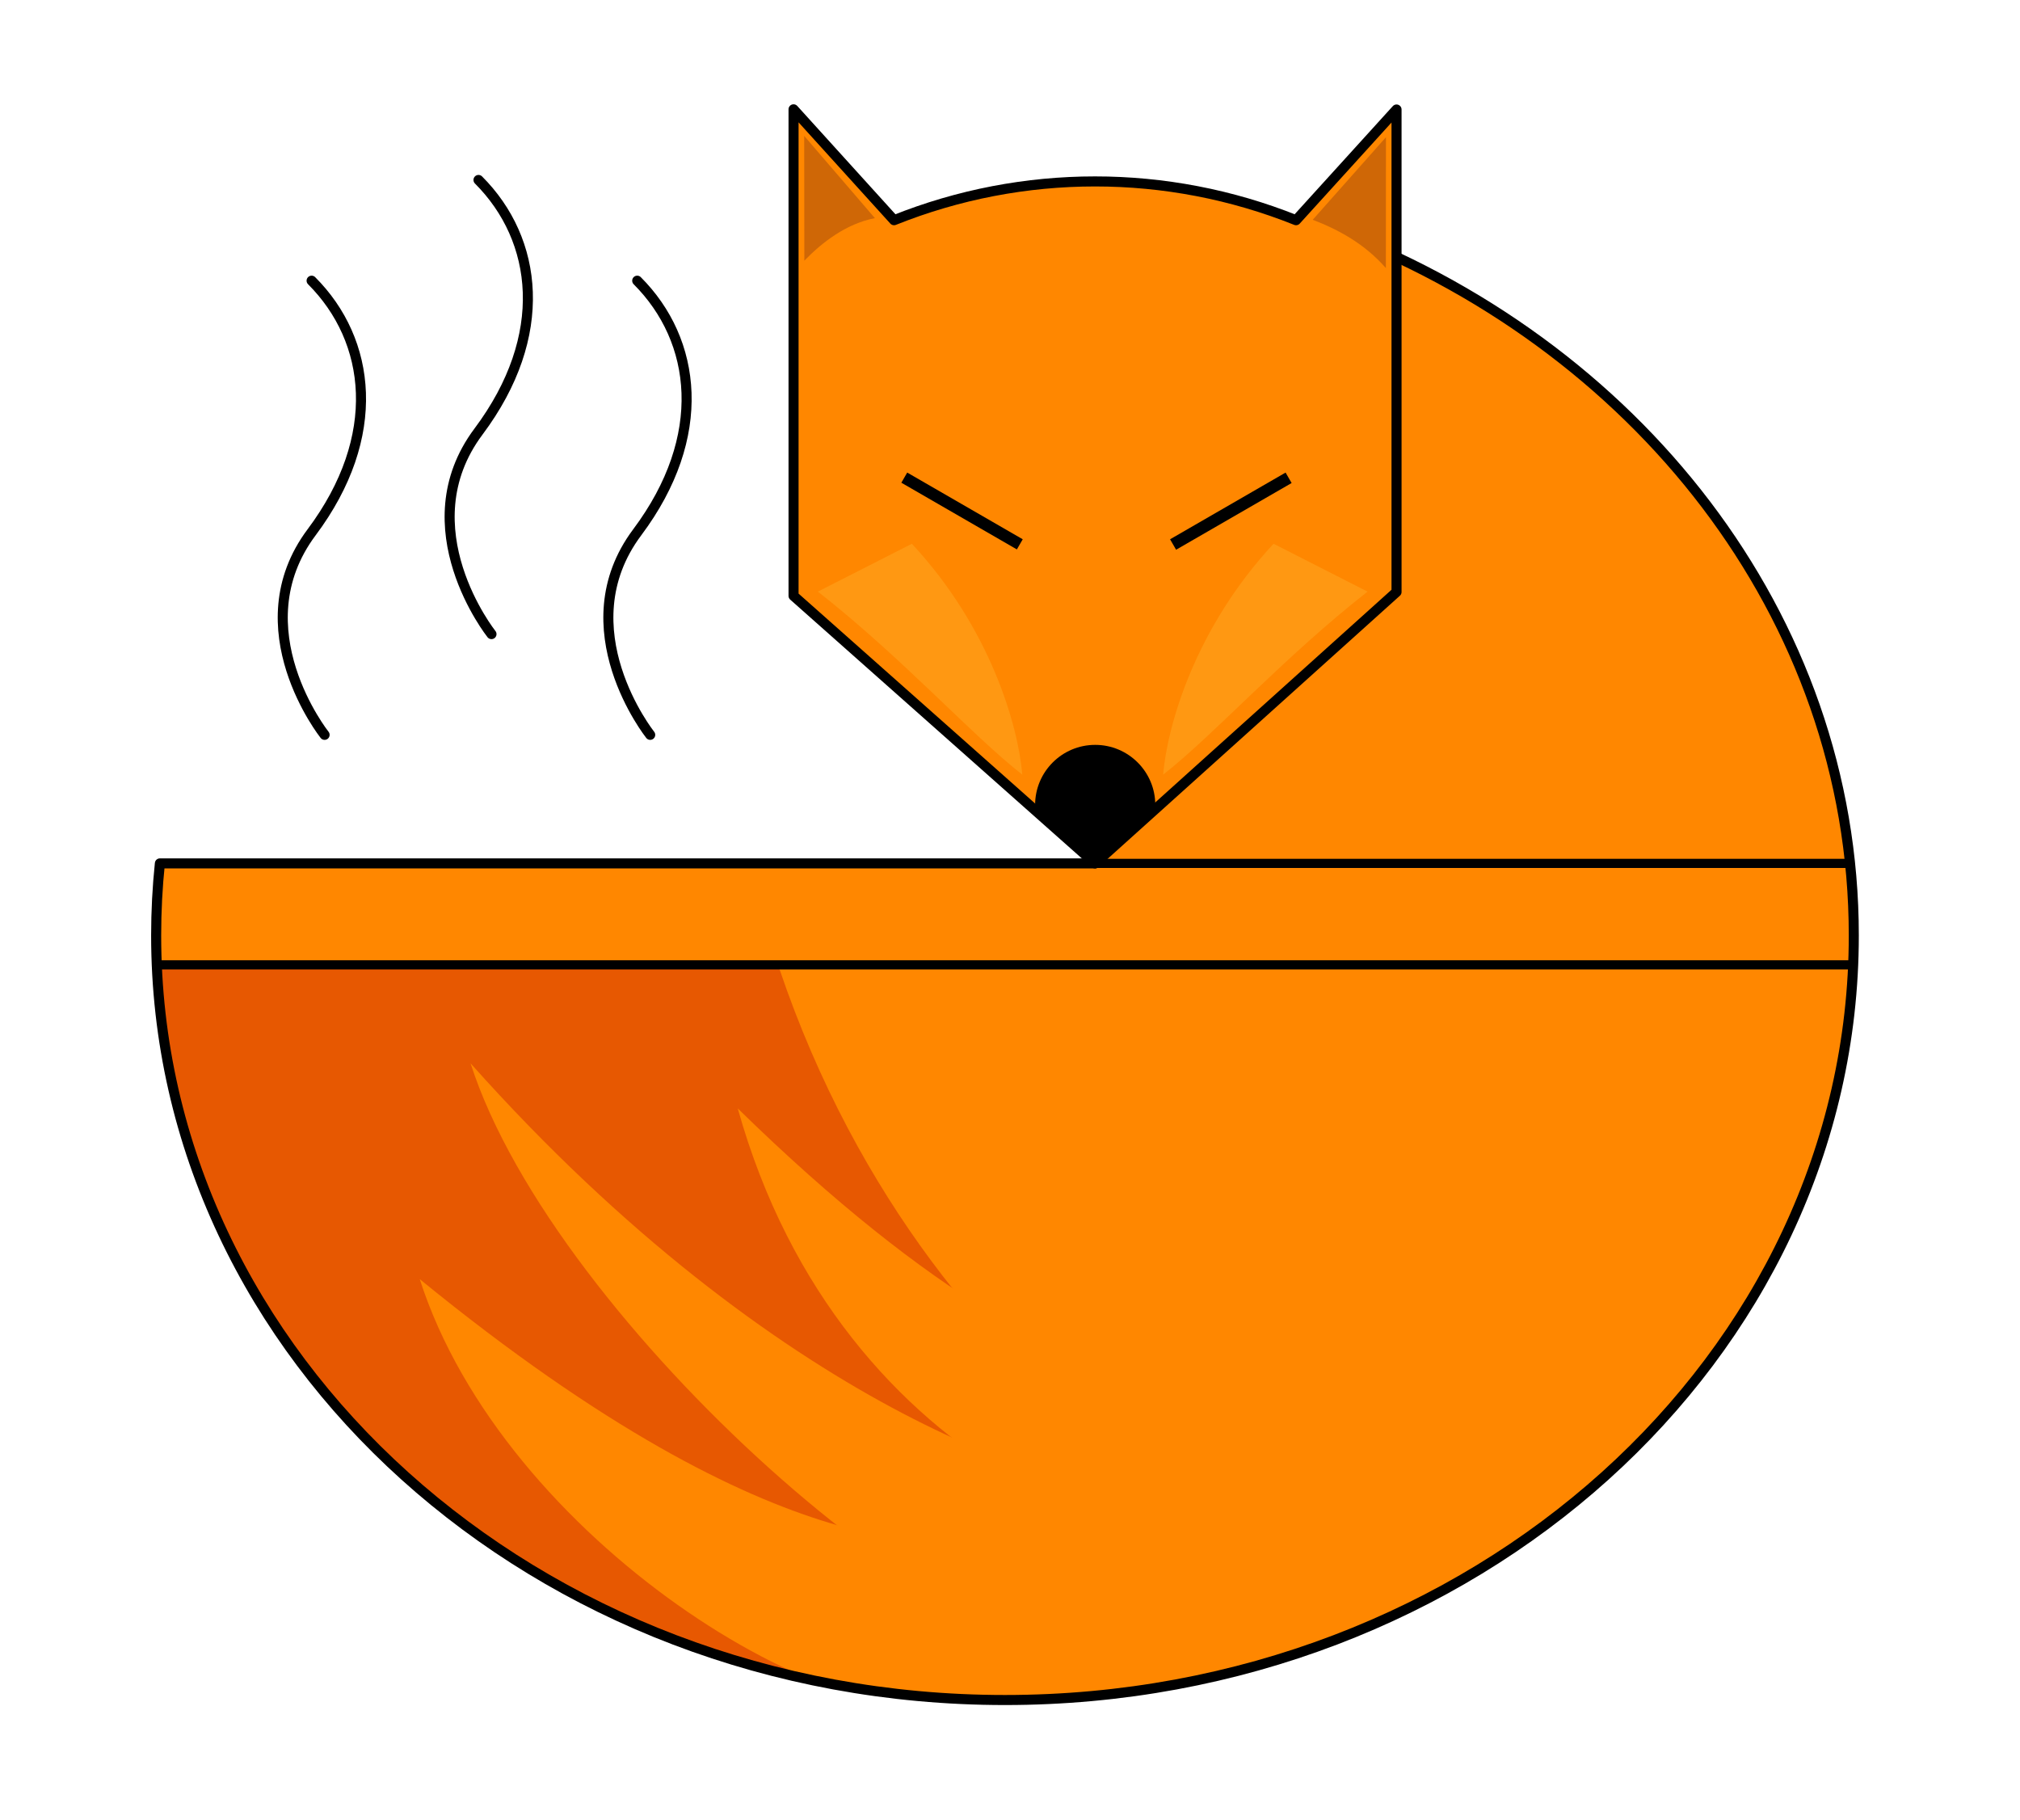
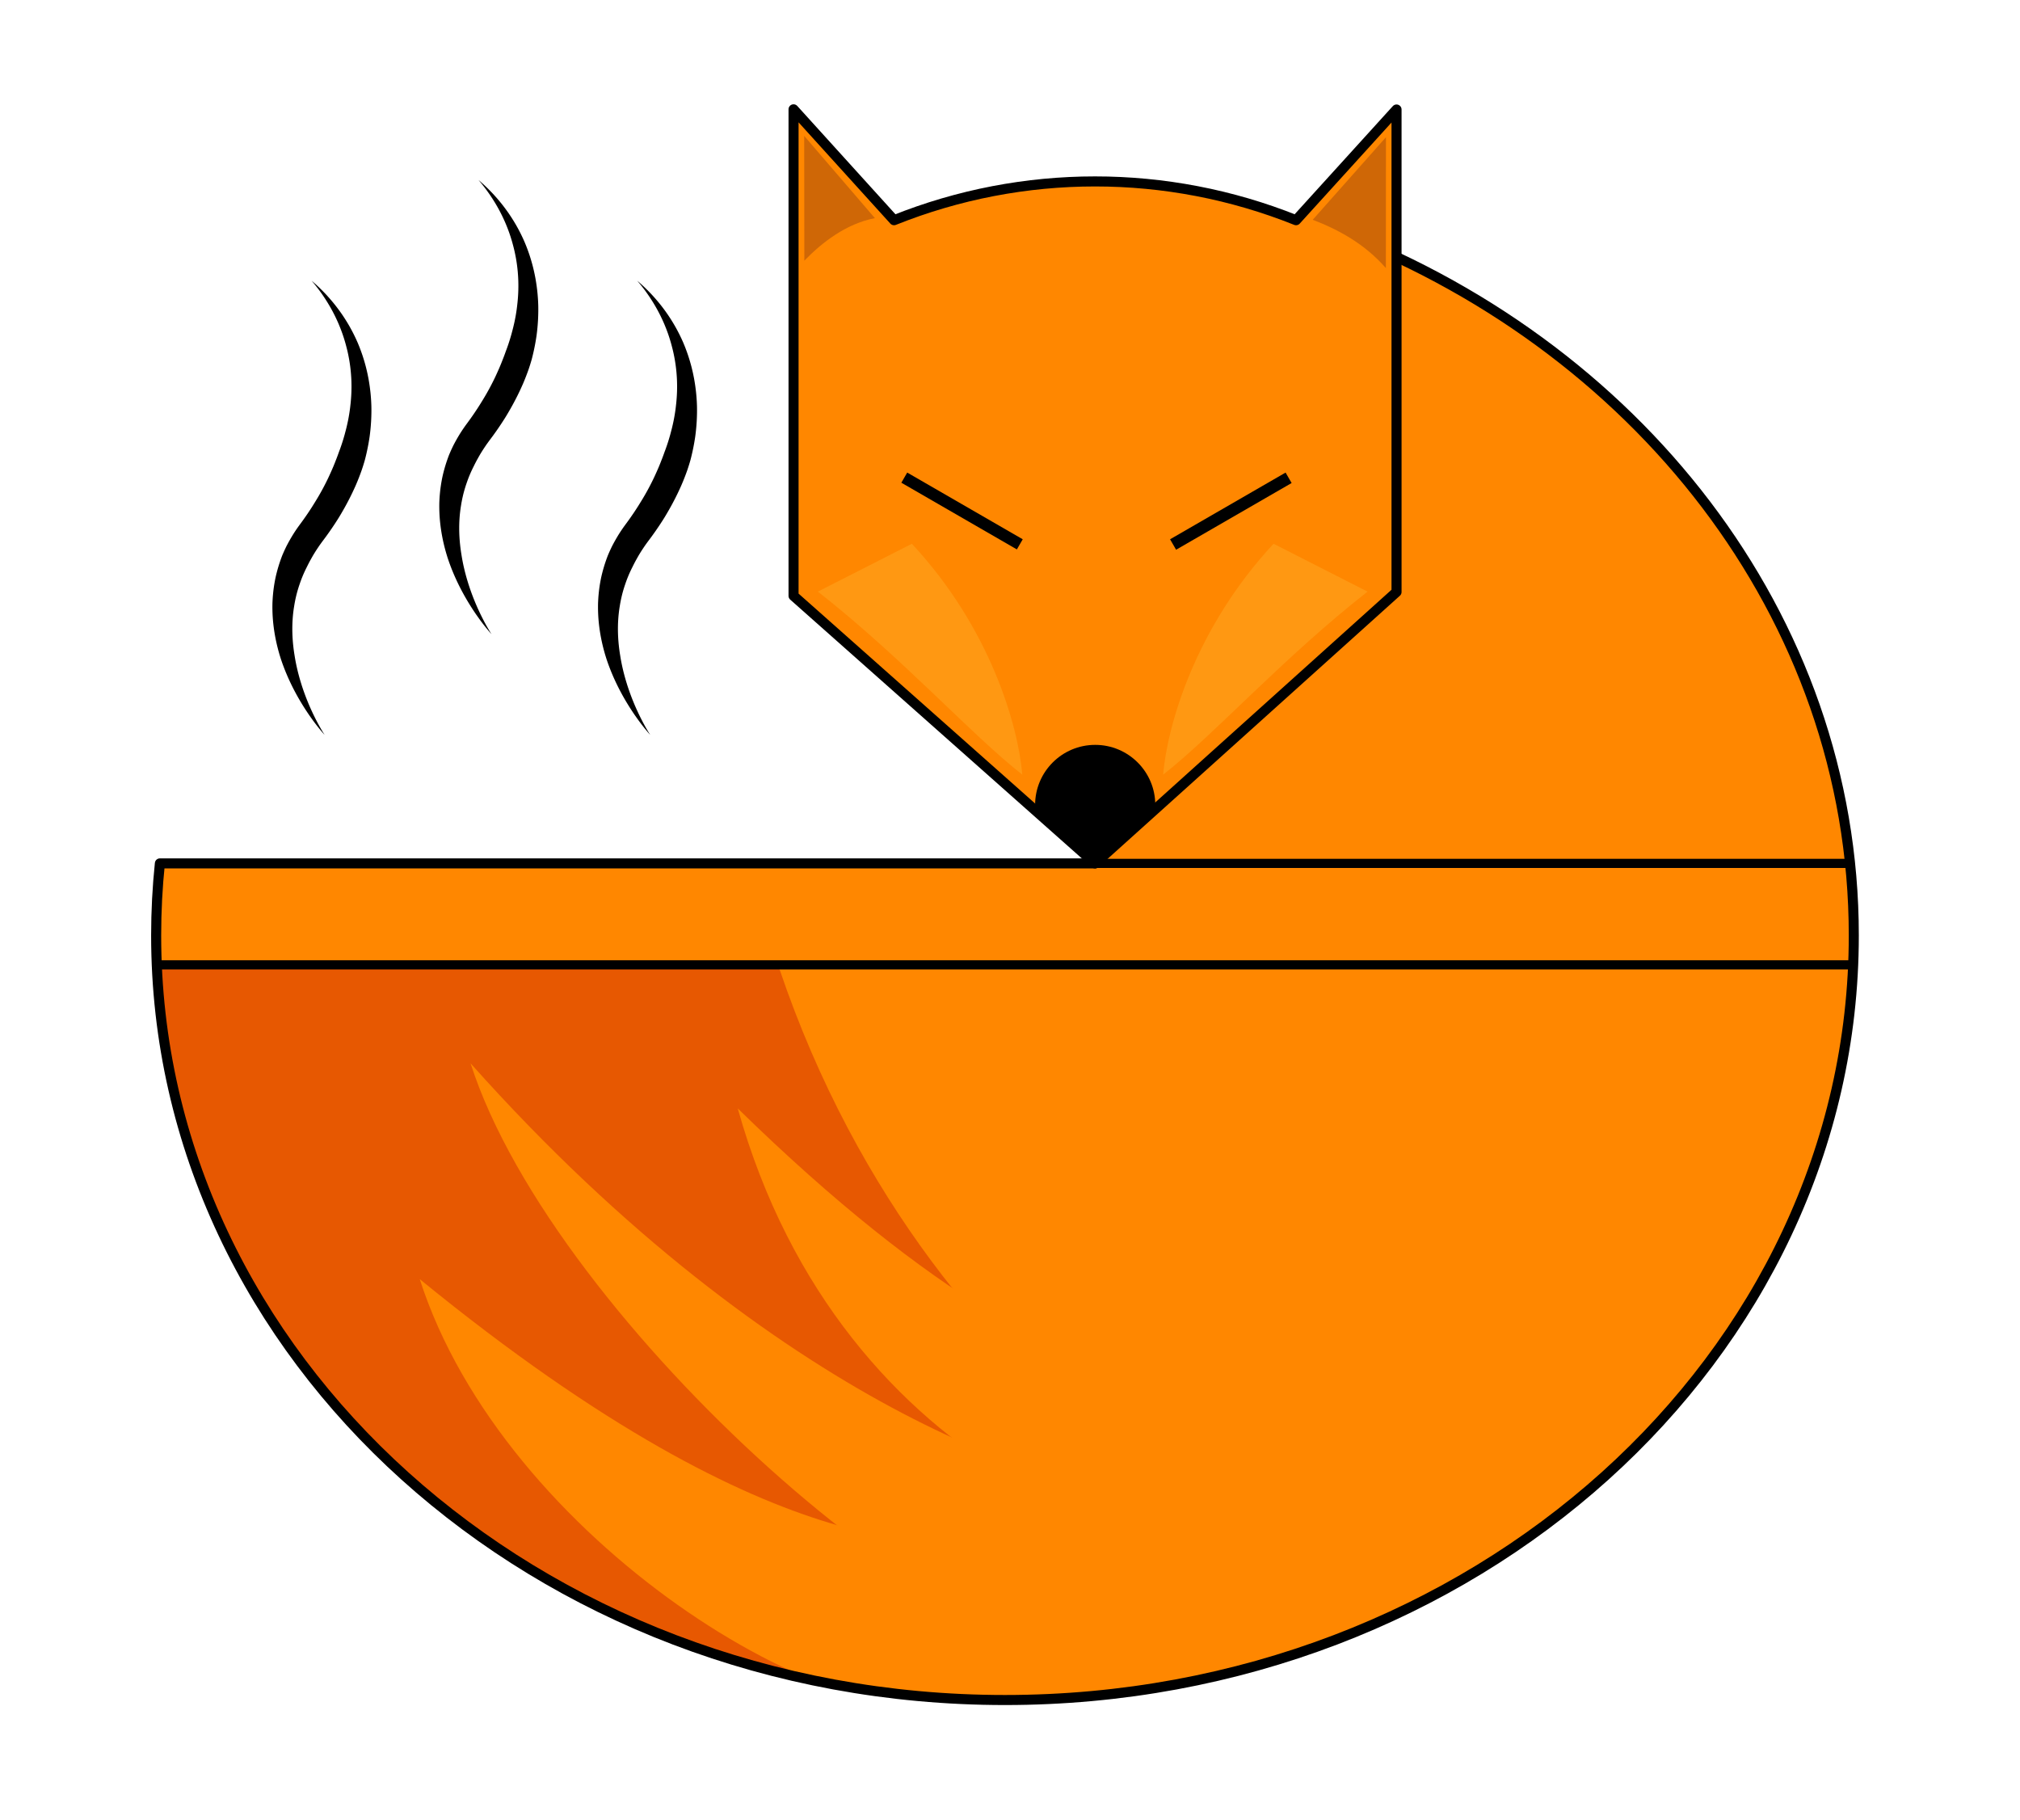
<svg xmlns="http://www.w3.org/2000/svg" width="100%" height="100%" viewBox="0 0 201 181" version="1.1" xml:space="preserve" style="fill-rule:evenodd;clip-rule:evenodd;stroke-linecap:round;stroke-linejoin:round;stroke-miterlimit:1.5;">
  <g transform="matrix(1,0,0,1,-540,-310)">
    <g transform="matrix(1,0,0,1,-67.2871,-47.5848)">
      <g transform="matrix(1,0,0,1,425.249,318.479)">
        <path id="tail-bowl" d="M314.018,61.752C344.797,73.113 366.5,100.375 366.5,132.166C366.5,174.147 328.654,208.23 282.038,208.23C235.422,208.23 197.576,174.147 197.576,132.166C197.576,129.749 197.702,127.359 197.947,125L291,125L291,124.507L291.04,124.507L291.04,67.873L314.018,67.873L314.018,61.752Z" style="fill:rgb(255,135,0);" />
        <clipPath id="_clip1">
          <path id="tail-bowl1" d="M314.018,61.752C344.797,73.113 366.5,100.375 366.5,132.166C366.5,174.147 328.654,208.23 282.038,208.23C235.422,208.23 197.576,174.147 197.576,132.166C197.576,129.749 197.702,127.359 197.947,125L291,125L291,124.507L291.04,124.507L291.04,67.873L314.018,67.873L314.018,61.752Z" />
        </clipPath>
        <g clip-path="url(#_clip1)">
          <path d="M294.472,19.164C389.371,29.934 423.391,89.288 352.209,232.595C232.167,283.435 136.071,170.261 147.616,108.794C153.996,74.824 248.043,-14.31 294.472,19.164Z" style="fill:rgb(231,88,1);" />
          <clipPath id="_clip2">
            <path d="M294.472,19.164C389.371,29.934 423.391,89.288 352.209,232.595C232.167,283.435 136.071,170.261 147.616,108.794C153.996,74.824 248.043,-14.31 294.472,19.164Z" />
          </clipPath>
          <g clip-path="url(#_clip2)">
            <g>
              <g transform="matrix(1.04779,0,0,1.61428,2.98567,-55.8236)">
                <path d="M278.099,150.525C272.029,150.817 244.902,145.68 215.572,124.334C223.521,140.408 263.197,162.861 275.749,160.152L278.099,150.525Z" style="fill:rgb(255,135,0);" />
              </g>
              <g transform="matrix(1.04779,0,0,1.61428,23.3977,-66.2891)">
                <path d="M278.099,150.525C273.614,150.064 258.64,157.208 221.466,133.598C231.318,156.435 263.197,162.861 275.749,160.152L278.099,150.525Z" style="fill:rgb(255,135,0);" />
              </g>
              <g transform="matrix(1.04142,0.115316,-0.177663,1.60447,56.6771,-97.1655)">
                <path d="M278.099,150.525C273.614,150.064 249.219,127.758 210.135,117.033C222.696,148.943 263.197,162.861 275.749,160.152L278.099,150.525Z" style="fill:rgb(255,135,0);" />
              </g>
              <g transform="matrix(0.999647,0.313946,-0.629337,2.0039,128.773,-225.297)">
                <path d="M288.822,137.963C284.338,137.502 267.02,132.357 223.342,134.102C231.291,150.176 263.197,162.861 275.749,160.152L288.822,137.963Z" style="fill:rgb(255,135,0);" />
              </g>
              <g transform="matrix(1.04779,0,0,1.61428,-10.21,-50.1188)">
                <path d="M278.099,150.525C273.614,150.064 258.448,152.706 223.342,134.102C231.291,150.176 263.197,162.861 275.749,160.152L278.099,150.525Z" style="fill:rgb(255,135,0);" />
              </g>
              <g transform="matrix(1.56901,0,0,3.32139,-118.728,-392.869)">
                <path d="M340.364,163.584C355.794,139.679 282.055,120.437 253.678,131.252C253.651,151.673 253.104,178.54 253.091,188.229L340.364,163.584Z" style="fill:rgb(255,135,0);" />
              </g>
            </g>
          </g>
          <g transform="matrix(1.19334,0,0,1,-827.412,-501.072)">
            <rect x="850.661" y="626.072" width="151.081" height="10.092" style="fill:rgb(255,135,0);stroke:black;stroke-width:0.91px;" />
          </g>
        </g>
        <path id="tail-bowl2" d="M314.018,61.752C344.797,73.113 366.5,100.375 366.5,132.166C366.5,174.147 328.654,208.23 282.038,208.23C235.422,208.23 197.576,174.147 197.576,132.166C197.576,129.749 197.702,127.359 197.947,125L291,125L291,124.507L291.04,124.507L291.04,67.873L314.018,67.873L314.018,61.752Z" style="fill:none;stroke:black;stroke-width:1px;" />
        <g id="face" transform="matrix(1,0,0,1,1,0)">
          <path id="face-outline" d="M260,49.981L260,98.385L290,125L320,98L320,50L310,61.012C310,61.012 310,61.012 310,61.012C297.162,55.869 282.838,55.869 270,61.012C270,61.012 270,61.012 270,61.012L260,49.981Z" style="fill:rgb(255,135,0);" />
          <clipPath id="_clip3">
            <path id="face-outline1" d="M260,49.981L260,98.385L290,125L320,98L320,50L310,61.012C310,61.012 310,61.012 310,61.012C297.162,55.869 282.838,55.869 270,61.012C270,61.012 270,61.012 270,61.012L260,49.981Z" />
          </clipPath>
          <g clip-path="url(#_clip3)">
            <g transform="matrix(1,0,0,1,21.1163,1.86855)">
              <circle cx="268.899" cy="117.319" r="5.979" />
            </g>
            <g id="eyes-type-2">
              <g transform="matrix(0.866025,0.5,-0.157948,0.273574,135.688,-19.9745)">
                <rect x="170.499" y="76.19" width="13.273" height="3.69" />
              </g>
              <g transform="matrix(0.866025,-0.5,0.162623,0.281671,137.419,156.545)">
                <rect x="170.499" y="76.19" width="13.273" height="3.69" />
              </g>
            </g>
            <g id="cheeks">
              <g transform="matrix(-0.306886,0.177181,-0.388523,-0.45045,402.318,109.2)">
                <path d="M273.15,91.958C276.767,102.331 277.262,119.241 283.229,136.356L253.954,135.409C252.71,116.349 264.805,99.646 273.15,91.958Z" style="fill:rgb(255,152,18);" />
              </g>
              <g transform="matrix(0.306886,0.177181,0.388523,-0.45045,177.22,109.2)">
                <path d="M273.15,91.958C276.767,102.331 277.262,119.241 283.229,136.356L253.954,135.409C252.71,116.349 264.805,99.646 273.15,91.958Z" style="fill:rgb(255,152,18);" />
              </g>
            </g>
            <g id="inner-ear">
              <g transform="matrix(1.19977,-0.173539,0.407018,1.40509,-79.9866,22.9675)">
                <path d="M265.956,53.955L269.687,60.239C267.257,60.336 264.908,61.376 263.09,62.436L265.956,53.955Z" style="fill:rgb(207,103,6);" />
              </g>
              <g transform="matrix(-1.19977,-0.173539,-0.407018,1.40509,659.994,23.0979)">
                <path d="M265.956,53.955L269.882,60.286C267.598,60.704 265.199,61.408 262.946,62.848L265.956,53.955Z" style="fill:rgb(207,103,6);" />
              </g>
            </g>
          </g>
          <path id="face-outline2" d="M260,49.981L260,98.385L290,125L320,98L320,50L310,61.012C310,61.012 310,61.012 310,61.012C297.162,55.869 282.838,55.869 270,61.012C270,61.012 270,61.012 270,61.012L260,49.981Z" style="fill:none;stroke:black;stroke-width:1px;" />
        </g>
      </g>
      <g>
        <g transform="matrix(1,0,0,1,0,-6)">
-           <path d="M639.586,436.69C639.586,436.69 631.15,426.088 638.294,416.54C645.439,406.992 644.23,397.445 638.294,391.509" style="fill:none;stroke:black;stroke-width:1px;" />
+           <path d="M638.369,391.573L638.444,391.638L638.592,391.768L638.738,391.9L638.883,392.034L639.026,392.169L639.167,392.306L639.307,392.444L639.446,392.584L639.582,392.725L639.718,392.868L639.851,393.013L639.983,393.159L640.113,393.306L640.241,393.455L640.368,393.605L640.493,393.757L640.617,393.911L640.738,394.065L640.858,394.222L640.976,394.38L641.092,394.539L641.207,394.699L641.319,394.861L641.43,395.025L641.539,395.19L641.646,395.356L641.751,395.524L641.855,395.693L641.956,395.863L642.056,396.035L642.153,396.208L642.249,396.383L642.342,396.559L642.434,396.736L642.524,396.915L642.611,397.095L642.697,397.276L642.78,397.459L642.845,397.605L642.862,397.643L642.94,397.828L643.016,398.015L643.09,398.203L643.162,398.393L643.232,398.583L643.299,398.775L643.365,398.968L643.428,399.162L643.489,399.358L643.548,399.554L643.604,399.752L643.659,399.951L643.711,400.151L643.76,400.352L643.808,400.554L643.853,400.758L643.895,400.962L643.936,401.168L643.974,401.374L644.009,401.582L644.042,401.791L644.073,402.001L644.101,402.212L644.127,402.424L644.151,402.637L644.172,402.851L644.19,403.066L644.206,403.281L644.22,403.498L644.23,403.716L644.239,403.935L644.24,403.987L644.243,404.154L644.245,404.375L644.244,404.596L644.24,404.818L644.234,405.041L644.225,405.265L644.214,405.49L644.199,405.715L644.183,405.941L644.163,406.168L644.141,406.396L644.116,406.624L644.088,406.854L644.07,406.992L644.057,407.083L644.021,407.313L643.983,407.544L643.942,407.775L643.898,408.007L643.851,408.24L643.802,408.473L643.75,408.706L643.695,408.94L643.637,409.175L643.585,409.377L643.575,409.41L643.506,409.644L643.434,409.878L643.359,410.112L643.281,410.347L643.278,410.355L643.197,410.581L643.11,410.816L643.021,411.05L642.928,411.285L642.833,411.52L642.734,411.755L642.733,411.758L642.631,411.989L642.525,412.224L642.416,412.458L642.304,412.693L642.189,412.928L642.071,413.163L641.95,413.398L641.826,413.633L641.699,413.868L641.569,414.103L641.436,414.338L641.3,414.573L641.162,414.809L641.02,415.044L640.976,415.115L640.874,415.278L640.724,415.512L640.571,415.746L640.415,415.98L640.256,416.213L640.095,416.447L639.93,416.68L639.762,416.914L639.59,417.147L639.42,417.375L639.34,417.482L639.265,417.584L639.192,417.686L639.119,417.787L639.048,417.889L638.979,417.991L638.91,418.093L638.907,418.098L638.842,418.195L638.776,418.296L638.71,418.397L638.646,418.498L638.583,418.6L638.521,418.701L638.46,418.802L638.401,418.904L638.343,419.005L638.286,419.106L638.239,419.192L638.23,419.208L638.173,419.308L638.118,419.409L638.064,419.509L638.012,419.61L637.96,419.71L637.909,419.811L637.86,419.911L637.838,419.958L637.81,420.011L637.76,420.111L637.711,420.21L637.663,420.31L637.616,420.409L637.57,420.509L637.525,420.609L637.481,420.709L637.438,420.809L637.397,420.909L637.356,421.008L637.316,421.108L637.277,421.209L637.239,421.309L637.203,421.409L637.167,421.509L637.132,421.609L637.1,421.703L637.098,421.709L637.064,421.809L637.03,421.91L636.998,422.01L636.967,422.11L636.936,422.21L636.907,422.31L636.878,422.41L636.85,422.511L636.823,422.611L636.797,422.711L636.772,422.812L636.748,422.912L636.725,423.013L636.702,423.113L636.68,423.213L636.66,423.314L636.64,423.414L636.621,423.515L636.602,423.615L636.585,423.716L636.568,423.816L636.565,423.838L636.552,423.916L636.536,424.017L636.52,424.117L636.506,424.217L636.492,424.318L636.479,424.418L636.467,424.518L636.456,424.618L636.445,424.719L636.435,424.819L636.426,424.919L636.418,425.019L636.411,425.119L636.404,425.219L636.398,425.318L636.392,425.417L636.383,425.618L636.378,425.816L636.374,426.015L636.374,426.213L636.376,426.411L636.381,426.608L636.388,426.804L636.398,427L636.41,427.195L636.425,427.39L636.441,427.584L636.461,427.777L636.482,427.969L636.505,428.16L636.531,428.35L636.558,428.539L636.588,428.727L636.594,428.765L636.618,428.915L636.649,429.101L636.682,429.287L636.717,429.471L636.754,429.653L636.792,429.835L636.832,430.015L636.874,430.194L636.916,430.371L636.96,430.547L637.006,430.721L637.052,430.894L637.1,431.065L637.149,431.235L637.199,431.402L637.25,431.568L637.301,431.733L637.354,431.895L637.407,432.055L637.461,432.214L637.516,432.37L637.571,432.524L637.627,432.677L637.683,432.827L637.739,432.975L637.796,433.121L637.853,433.264L637.911,433.405L637.968,433.544L638.025,433.681L638.083,433.815L638.14,433.946L638.197,434.075L638.254,434.202L638.311,434.325L638.367,434.447L638.422,434.565L638.533,434.794L638.64,435.011L638.745,435.217L638.845,435.411L638.942,435.592L639.034,435.761L639.121,435.917L639.202,436.059L639.277,436.188L639.345,436.303L639.406,436.404L639.459,436.49L639.503,436.561L639.535,436.61L639.565,436.658L639.586,436.69L639.56,436.662L639.522,436.62L639.483,436.577L639.427,436.514L639.361,436.437L639.284,436.347L639.198,436.244L639.103,436.128L638.999,436L638.887,435.859L638.767,435.706L638.641,435.541L638.509,435.364L638.37,435.175L638.227,434.975L638.079,434.765L638.003,434.655L637.927,434.542L637.849,434.427L637.771,434.309L637.692,434.189L637.613,434.065L637.532,433.94L637.452,433.811L637.371,433.68L637.289,433.547L637.207,433.411L637.125,433.272L637.043,433.131L636.961,432.988L636.878,432.842L636.796,432.694L636.714,432.543L636.632,432.39L636.55,432.235L636.469,432.077L636.388,431.917L636.308,431.755L636.228,431.59L636.148,431.423L636.07,431.254L635.992,431.083L635.915,430.91L635.839,430.734L635.764,430.556L635.69,430.376L635.617,430.195L635.546,430.01L635.475,429.824L635.406,429.636L635.339,429.446L635.273,429.254L635.221,429.099L635.209,429.06L635.148,428.863L635.088,428.665L635.031,428.464L634.975,428.262L634.922,428.058L634.87,427.852L634.821,427.644L634.774,427.435L634.729,427.223L634.687,427.01L634.647,426.795L634.61,426.579L634.575,426.361L634.543,426.141L634.514,425.919L634.488,425.696L634.464,425.473L634.454,425.358L634.444,425.245L634.435,425.131L634.427,425.017L634.42,424.902L634.413,424.787L634.408,424.672L634.403,424.556L634.399,424.44L634.396,424.323L634.394,424.207L634.392,424.089L634.392,423.972L634.392,423.854L634.394,423.736L634.395,423.643L634.396,423.617L634.4,423.499L634.406,423.379L634.412,423.26L634.419,423.14L634.427,423.02L634.436,422.9L634.447,422.779L634.458,422.658L634.47,422.537L634.483,422.415L634.497,422.294L634.513,422.172L634.529,422.049L634.547,421.927L634.565,421.804L634.585,421.681L634.606,421.557L634.628,421.434L634.651,421.31L634.675,421.186L634.701,421.061L634.702,421.053L634.728,420.937L634.757,420.813L634.787,420.688L634.819,420.564L634.851,420.439L634.885,420.314L634.92,420.188L634.956,420.063L634.994,419.937L635.032,419.812L635.072,419.686L635.113,419.56L635.156,419.434L635.2,419.307L635.245,419.181L635.291,419.055L635.339,418.928L635.365,418.86L635.389,418.802L635.443,418.677L635.497,418.551L635.553,418.426L635.61,418.3L635.669,418.175L635.729,418.049L635.79,417.924L635.8,417.904L635.854,417.799L635.92,417.675L635.987,417.55L636.056,417.426L636.126,417.302L636.197,417.177L636.27,417.053L636.344,416.929L636.419,416.805L636.497,416.681L636.571,416.563L636.575,416.558L636.656,416.435L636.738,416.312L636.822,416.189L636.907,416.067L636.994,415.945L637.083,415.823L637.169,415.706L637.33,415.486L637.485,415.272L637.636,415.058L637.785,414.843L637.931,414.63L638.073,414.416L638.213,414.203L638.35,413.99L638.484,413.777L638.575,413.629L638.615,413.564L638.745,413.353L638.872,413.142L638.997,412.931L639.118,412.721L639.236,412.511L639.352,412.301L639.465,412.091L639.575,411.881L639.682,411.672L639.787,411.463L639.889,411.255L639.988,411.047L640.084,410.839L640.177,410.634L640.178,410.632L640.27,410.425L640.361,410.219L640.448,410.014L640.533,409.809L640.615,409.604L640.692,409.406L640.695,409.399L640.775,409.196L640.852,408.993L640.927,408.791L640.999,408.589L641.009,408.561L641.074,408.388L641.147,408.189L641.217,407.989L641.285,407.79L641.35,407.59L641.413,407.391L641.473,407.193L641.531,406.994L641.587,406.796L641.639,406.598L641.66,406.519L641.691,406.401L641.742,406.204L641.789,406.007L641.835,405.81L641.878,405.614L641.919,405.418L641.957,405.222L641.993,405.027L642.026,404.831L642.057,404.636L642.086,404.442L642.112,404.247L642.136,404.053L642.152,403.906L642.158,403.859L642.179,403.666L642.197,403.473L642.213,403.28L642.227,403.087L642.239,402.895L642.248,402.703L642.255,402.512L642.259,402.32L642.262,402.129L642.262,401.939L642.259,401.749L642.255,401.559L642.248,401.369L642.239,401.18L642.227,400.991L642.213,400.803L642.198,400.615L642.179,400.428L642.159,400.241L642.136,400.054L642.111,399.868L642.084,399.682L642.055,399.497L642.023,399.312L641.989,399.128L641.953,398.944L641.915,398.761L641.875,398.578L641.832,398.396L641.787,398.215L641.74,398.034L641.73,397.996L641.692,397.853L641.642,397.673L641.589,397.493L641.534,397.314L641.478,397.135L641.419,396.957L641.358,396.78L641.294,396.603L641.229,396.427L641.161,396.252L641.091,396.077L641.02,395.903L640.946,395.729L640.87,395.557L640.791,395.385L640.711,395.214L640.629,395.043L640.544,394.873L640.457,394.704L640.369,394.536L640.278,394.369L640.185,394.202L640.09,394.037L639.993,393.872L639.894,393.708L639.793,393.545L639.689,393.382L639.584,393.221L639.477,393.06L639.368,392.901L639.256,392.742L639.143,392.585L639.028,392.428L638.91,392.272L638.791,392.118L638.67,391.964L638.547,391.811L638.421,391.66L638.358,391.584L638.294,391.509L638.369,391.573Z" />
        </g>
        <g transform="matrix(1,0,0,1,16.6059,-16.021)">
-           <path d="M639.586,436.69C639.586,436.69 631.15,426.088 638.294,416.54C645.439,406.992 644.23,397.445 638.294,391.509" style="fill:none;stroke:black;stroke-width:1px;" />
+           <path d="M638.369,391.573L638.444,391.638L638.592,391.768L638.738,391.9L638.883,392.034L639.026,392.169L639.167,392.306L639.307,392.444L639.446,392.584L639.582,392.725L639.718,392.868L639.851,393.013L639.983,393.159L640.113,393.306L640.241,393.455L640.368,393.605L640.493,393.757L640.617,393.911L640.738,394.065L640.858,394.222L640.976,394.38L641.092,394.539L641.207,394.699L641.319,394.861L641.43,395.025L641.539,395.19L641.646,395.356L641.751,395.524L641.855,395.693L641.956,395.863L642.056,396.035L642.153,396.208L642.249,396.383L642.342,396.559L642.434,396.736L642.524,396.915L642.611,397.095L642.697,397.276L642.78,397.459L642.845,397.605L642.862,397.643L642.94,397.828L643.016,398.015L643.09,398.203L643.162,398.393L643.232,398.583L643.299,398.775L643.365,398.968L643.428,399.162L643.489,399.358L643.548,399.554L643.604,399.752L643.659,399.951L643.711,400.151L643.76,400.352L643.808,400.554L643.853,400.758L643.895,400.962L643.936,401.168L643.974,401.374L644.009,401.582L644.042,401.791L644.073,402.001L644.101,402.212L644.127,402.424L644.151,402.637L644.172,402.851L644.19,403.066L644.206,403.281L644.22,403.498L644.23,403.716L644.239,403.935L644.24,403.987L644.243,404.154L644.245,404.375L644.244,404.596L644.24,404.818L644.234,405.041L644.225,405.265L644.214,405.49L644.199,405.715L644.183,405.941L644.163,406.168L644.141,406.396L644.116,406.624L644.088,406.854L644.07,406.992L644.057,407.083L644.021,407.313L643.983,407.544L643.942,407.775L643.898,408.007L643.851,408.24L643.802,408.473L643.75,408.706L643.695,408.94L643.637,409.175L643.585,409.377L643.575,409.41L643.506,409.644L643.434,409.878L643.359,410.112L643.281,410.347L643.278,410.355L643.197,410.581L643.11,410.816L643.021,411.05L642.928,411.285L642.833,411.52L642.734,411.755L642.733,411.758L642.631,411.989L642.525,412.224L642.416,412.458L642.304,412.693L642.189,412.928L642.071,413.163L641.95,413.398L641.826,413.633L641.699,413.868L641.569,414.103L641.436,414.338L641.3,414.573L641.162,414.809L641.02,415.044L640.976,415.115L640.874,415.278L640.724,415.512L640.571,415.746L640.415,415.98L640.256,416.213L640.095,416.447L639.93,416.68L639.762,416.914L639.59,417.147L639.42,417.375L639.34,417.482L639.265,417.584L639.192,417.686L639.119,417.787L639.048,417.889L638.979,417.991L638.91,418.093L638.907,418.098L638.842,418.195L638.776,418.296L638.71,418.397L638.646,418.498L638.583,418.6L638.521,418.701L638.46,418.802L638.401,418.904L638.343,419.005L638.286,419.106L638.239,419.192L638.23,419.208L638.173,419.308L638.118,419.409L638.064,419.509L638.012,419.61L637.96,419.71L637.909,419.811L637.86,419.911L637.838,419.958L637.81,420.011L637.76,420.111L637.711,420.21L637.663,420.31L637.616,420.409L637.57,420.509L637.525,420.609L637.481,420.709L637.438,420.809L637.397,420.909L637.356,421.008L637.316,421.108L637.277,421.209L637.239,421.309L637.203,421.409L637.167,421.509L637.132,421.609L637.1,421.703L637.098,421.709L637.064,421.809L637.03,421.91L636.998,422.01L636.967,422.11L636.936,422.21L636.907,422.31L636.878,422.41L636.85,422.511L636.823,422.611L636.797,422.711L636.772,422.812L636.748,422.912L636.725,423.013L636.702,423.113L636.68,423.213L636.66,423.314L636.64,423.414L636.621,423.515L636.602,423.615L636.585,423.716L636.568,423.816L636.565,423.838L636.552,423.916L636.536,424.017L636.52,424.117L636.506,424.217L636.492,424.318L636.479,424.418L636.467,424.518L636.456,424.618L636.445,424.719L636.435,424.819L636.426,424.919L636.418,425.019L636.411,425.119L636.404,425.219L636.398,425.318L636.392,425.417L636.383,425.618L636.378,425.816L636.374,426.015L636.374,426.213L636.376,426.411L636.381,426.608L636.388,426.804L636.398,427L636.41,427.195L636.425,427.39L636.441,427.584L636.461,427.777L636.482,427.969L636.505,428.16L636.531,428.35L636.558,428.539L636.588,428.727L636.594,428.765L636.618,428.915L636.649,429.101L636.682,429.287L636.717,429.471L636.754,429.653L636.792,429.835L636.832,430.015L636.874,430.194L636.916,430.371L636.96,430.547L637.006,430.721L637.052,430.894L637.1,431.065L637.149,431.235L637.199,431.402L637.25,431.568L637.301,431.733L637.354,431.895L637.407,432.055L637.461,432.214L637.516,432.37L637.571,432.524L637.627,432.677L637.683,432.827L637.739,432.975L637.796,433.121L637.853,433.264L637.911,433.405L637.968,433.544L638.025,433.681L638.083,433.815L638.14,433.946L638.197,434.075L638.254,434.202L638.311,434.325L638.367,434.447L638.422,434.565L638.533,434.794L638.64,435.011L638.745,435.217L638.845,435.411L638.942,435.592L639.034,435.761L639.121,435.917L639.202,436.059L639.277,436.188L639.345,436.303L639.406,436.404L639.459,436.49L639.503,436.561L639.535,436.61L639.565,436.658L639.586,436.69L639.56,436.662L639.522,436.62L639.483,436.577L639.427,436.514L639.361,436.437L639.284,436.347L639.198,436.244L639.103,436.128L638.999,436L638.887,435.859L638.767,435.706L638.641,435.541L638.509,435.364L638.37,435.175L638.227,434.975L638.079,434.765L638.003,434.655L637.927,434.542L637.849,434.427L637.771,434.309L637.692,434.189L637.613,434.065L637.532,433.94L637.452,433.811L637.371,433.68L637.289,433.547L637.207,433.411L637.125,433.272L637.043,433.131L636.961,432.988L636.878,432.842L636.796,432.694L636.714,432.543L636.632,432.39L636.55,432.235L636.469,432.077L636.388,431.917L636.308,431.755L636.228,431.59L636.148,431.423L636.07,431.254L635.992,431.083L635.915,430.91L635.839,430.734L635.764,430.556L635.69,430.376L635.617,430.195L635.546,430.01L635.475,429.824L635.406,429.636L635.339,429.446L635.273,429.254L635.221,429.099L635.209,429.06L635.148,428.863L635.088,428.665L635.031,428.464L634.975,428.262L634.922,428.058L634.87,427.852L634.821,427.644L634.774,427.435L634.729,427.223L634.687,427.01L634.647,426.795L634.61,426.579L634.575,426.361L634.543,426.141L634.514,425.919L634.488,425.696L634.464,425.473L634.454,425.358L634.444,425.245L634.435,425.131L634.427,425.017L634.42,424.902L634.413,424.787L634.408,424.672L634.403,424.556L634.399,424.44L634.396,424.323L634.394,424.207L634.392,424.089L634.392,423.972L634.392,423.854L634.394,423.736L634.395,423.643L634.396,423.617L634.4,423.499L634.406,423.379L634.412,423.26L634.419,423.14L634.427,423.02L634.436,422.9L634.447,422.779L634.458,422.658L634.47,422.537L634.483,422.415L634.497,422.294L634.513,422.172L634.529,422.049L634.547,421.927L634.565,421.804L634.585,421.681L634.606,421.557L634.628,421.434L634.651,421.31L634.675,421.186L634.701,421.061L634.702,421.053L634.728,420.937L634.757,420.813L634.787,420.688L634.819,420.564L634.851,420.439L634.885,420.314L634.92,420.188L634.956,420.063L634.994,419.937L635.032,419.812L635.072,419.686L635.113,419.56L635.156,419.434L635.2,419.307L635.245,419.181L635.291,419.055L635.339,418.928L635.365,418.86L635.389,418.802L635.443,418.677L635.497,418.551L635.553,418.426L635.61,418.3L635.669,418.175L635.729,418.049L635.79,417.924L635.8,417.904L635.854,417.799L635.92,417.675L635.987,417.55L636.056,417.426L636.126,417.302L636.197,417.177L636.27,417.053L636.344,416.929L636.419,416.805L636.497,416.681L636.571,416.563L636.575,416.558L636.656,416.435L636.738,416.312L636.822,416.189L636.907,416.067L636.994,415.945L637.083,415.823L637.169,415.706L637.33,415.486L637.485,415.272L637.636,415.058L637.785,414.843L637.931,414.63L638.073,414.416L638.213,414.203L638.35,413.99L638.484,413.777L638.575,413.629L638.615,413.564L638.745,413.353L638.872,413.142L638.997,412.931L639.118,412.721L639.236,412.511L639.352,412.301L639.465,412.091L639.575,411.881L639.682,411.672L639.787,411.463L639.889,411.255L639.988,411.047L640.084,410.839L640.177,410.634L640.178,410.632L640.27,410.425L640.361,410.219L640.448,410.014L640.533,409.809L640.615,409.604L640.692,409.406L640.695,409.399L640.775,409.196L640.852,408.993L640.927,408.791L640.999,408.589L641.009,408.561L641.074,408.388L641.147,408.189L641.217,407.989L641.285,407.79L641.35,407.59L641.413,407.391L641.473,407.193L641.531,406.994L641.587,406.796L641.639,406.598L641.66,406.519L641.691,406.401L641.742,406.204L641.789,406.007L641.835,405.81L641.878,405.614L641.919,405.418L641.957,405.222L641.993,405.027L642.026,404.831L642.057,404.636L642.086,404.442L642.112,404.247L642.136,404.053L642.152,403.906L642.158,403.859L642.179,403.666L642.197,403.473L642.213,403.28L642.227,403.087L642.239,402.895L642.248,402.703L642.255,402.512L642.259,402.32L642.262,402.129L642.262,401.939L642.259,401.749L642.255,401.559L642.248,401.369L642.239,401.18L642.227,400.991L642.213,400.803L642.198,400.615L642.179,400.428L642.159,400.241L642.136,400.054L642.111,399.868L642.084,399.682L642.055,399.497L642.023,399.312L641.989,399.128L641.953,398.944L641.915,398.761L641.875,398.578L641.832,398.396L641.787,398.215L641.74,398.034L641.73,397.996L641.692,397.853L641.642,397.673L641.589,397.493L641.534,397.314L641.478,397.135L641.419,396.957L641.358,396.78L641.294,396.603L641.229,396.427L641.161,396.252L641.091,396.077L641.02,395.903L640.946,395.729L640.87,395.557L640.791,395.385L640.711,395.214L640.629,395.043L640.544,394.873L640.457,394.704L640.369,394.536L640.278,394.369L640.185,394.202L640.09,394.037L639.993,393.872L639.894,393.708L639.793,393.545L639.689,393.382L639.584,393.221L639.477,393.06L639.368,392.901L639.256,392.742L639.143,392.585L639.028,392.428L638.91,392.272L638.791,392.118L638.67,391.964L638.547,391.811L638.421,391.66L638.358,391.584L638.294,391.509L638.369,391.573Z" />
        </g>
        <g transform="matrix(1,0,0,1,32.3995,-6)">
-           <path d="M639.586,436.69C639.586,436.69 631.15,426.088 638.294,416.54C645.439,406.992 644.23,397.445 638.294,391.509" style="fill:none;stroke:black;stroke-width:1px;" />
+           <path d="M638.369,391.573L638.444,391.638L638.592,391.768L638.738,391.9L638.883,392.034L639.026,392.169L639.167,392.306L639.307,392.444L639.446,392.584L639.582,392.725L639.718,392.868L639.851,393.013L639.983,393.159L640.113,393.306L640.241,393.455L640.368,393.605L640.493,393.757L640.617,393.911L640.738,394.065L640.858,394.222L640.976,394.38L641.092,394.539L641.207,394.699L641.319,394.861L641.43,395.025L641.539,395.19L641.646,395.356L641.751,395.524L641.855,395.693L641.956,395.863L642.056,396.035L642.153,396.208L642.249,396.383L642.342,396.559L642.434,396.736L642.524,396.915L642.611,397.095L642.697,397.276L642.78,397.459L642.845,397.605L642.862,397.643L642.94,397.828L643.016,398.015L643.09,398.203L643.162,398.393L643.232,398.583L643.299,398.775L643.365,398.968L643.428,399.162L643.489,399.358L643.548,399.554L643.604,399.752L643.659,399.951L643.711,400.151L643.76,400.352L643.808,400.554L643.853,400.758L643.895,400.962L643.936,401.168L643.974,401.374L644.009,401.582L644.042,401.791L644.073,402.001L644.101,402.212L644.127,402.424L644.151,402.637L644.172,402.851L644.19,403.066L644.206,403.281L644.22,403.498L644.23,403.716L644.239,403.935L644.24,403.987L644.243,404.154L644.245,404.375L644.244,404.596L644.24,404.818L644.234,405.041L644.225,405.265L644.214,405.49L644.199,405.715L644.183,405.941L644.163,406.168L644.141,406.396L644.116,406.624L644.088,406.854L644.07,406.992L644.057,407.083L644.021,407.313L643.983,407.544L643.942,407.775L643.898,408.007L643.851,408.24L643.802,408.473L643.75,408.706L643.695,408.94L643.637,409.175L643.585,409.377L643.575,409.41L643.506,409.644L643.434,409.878L643.359,410.112L643.281,410.347L643.278,410.355L643.197,410.581L643.11,410.816L643.021,411.05L642.928,411.285L642.833,411.52L642.734,411.755L642.733,411.758L642.631,411.989L642.525,412.224L642.416,412.458L642.304,412.693L642.189,412.928L642.071,413.163L641.95,413.398L641.826,413.633L641.699,413.868L641.569,414.103L641.436,414.338L641.3,414.573L641.162,414.809L641.02,415.044L640.976,415.115L640.874,415.278L640.724,415.512L640.571,415.746L640.415,415.98L640.256,416.213L640.095,416.447L639.93,416.68L639.762,416.914L639.59,417.147L639.42,417.375L639.34,417.482L639.265,417.584L639.192,417.686L639.119,417.787L639.048,417.889L638.979,417.991L638.91,418.093L638.907,418.098L638.842,418.195L638.776,418.296L638.71,418.397L638.646,418.498L638.583,418.6L638.521,418.701L638.46,418.802L638.401,418.904L638.343,419.005L638.286,419.106L638.239,419.192L638.23,419.208L638.173,419.308L638.118,419.409L638.064,419.509L638.012,419.61L637.96,419.71L637.909,419.811L637.86,419.911L637.838,419.958L637.81,420.011L637.76,420.111L637.711,420.21L637.663,420.31L637.616,420.409L637.57,420.509L637.525,420.609L637.481,420.709L637.438,420.809L637.397,420.909L637.356,421.008L637.316,421.108L637.277,421.209L637.239,421.309L637.203,421.409L637.167,421.509L637.132,421.609L637.1,421.703L637.098,421.709L637.064,421.809L637.03,421.91L636.998,422.01L636.967,422.11L636.936,422.21L636.907,422.31L636.878,422.41L636.85,422.511L636.823,422.611L636.797,422.711L636.772,422.812L636.748,422.912L636.725,423.013L636.702,423.113L636.68,423.213L636.66,423.314L636.64,423.414L636.621,423.515L636.602,423.615L636.585,423.716L636.568,423.816L636.565,423.838L636.552,423.916L636.536,424.017L636.52,424.117L636.506,424.217L636.492,424.318L636.479,424.418L636.467,424.518L636.456,424.618L636.445,424.719L636.435,424.819L636.426,424.919L636.418,425.019L636.411,425.119L636.404,425.219L636.398,425.318L636.392,425.417L636.383,425.618L636.378,425.816L636.374,426.015L636.374,426.213L636.376,426.411L636.381,426.608L636.388,426.804L636.398,427L636.41,427.195L636.425,427.39L636.441,427.584L636.461,427.777L636.482,427.969L636.505,428.16L636.531,428.35L636.558,428.539L636.588,428.727L636.594,428.765L636.618,428.915L636.649,429.101L636.682,429.287L636.717,429.471L636.754,429.653L636.792,429.835L636.832,430.015L636.874,430.194L636.916,430.371L636.96,430.547L637.006,430.721L637.052,430.894L637.1,431.065L637.149,431.235L637.199,431.402L637.25,431.568L637.301,431.733L637.354,431.895L637.407,432.055L637.461,432.214L637.516,432.37L637.571,432.524L637.627,432.677L637.683,432.827L637.739,432.975L637.796,433.121L637.853,433.264L637.911,433.405L637.968,433.544L638.025,433.681L638.083,433.815L638.14,433.946L638.197,434.075L638.254,434.202L638.311,434.325L638.367,434.447L638.422,434.565L638.533,434.794L638.64,435.011L638.745,435.217L638.845,435.411L638.942,435.592L639.034,435.761L639.121,435.917L639.202,436.059L639.277,436.188L639.345,436.303L639.406,436.404L639.459,436.49L639.503,436.561L639.535,436.61L639.565,436.658L639.586,436.69L639.56,436.662L639.522,436.62L639.483,436.577L639.427,436.514L639.361,436.437L639.284,436.347L639.198,436.244L639.103,436.128L638.999,436L638.887,435.859L638.767,435.706L638.641,435.541L638.509,435.364L638.37,435.175L638.227,434.975L638.079,434.765L638.003,434.655L637.927,434.542L637.849,434.427L637.771,434.309L637.692,434.189L637.613,434.065L637.532,433.94L637.452,433.811L637.371,433.68L637.289,433.547L637.207,433.411L637.125,433.272L637.043,433.131L636.961,432.988L636.878,432.842L636.796,432.694L636.714,432.543L636.632,432.39L636.55,432.235L636.469,432.077L636.388,431.917L636.308,431.755L636.228,431.59L636.148,431.423L636.07,431.254L635.992,431.083L635.915,430.91L635.839,430.734L635.764,430.556L635.69,430.376L635.617,430.195L635.546,430.01L635.475,429.824L635.406,429.636L635.339,429.446L635.273,429.254L635.221,429.099L635.209,429.06L635.148,428.863L635.088,428.665L635.031,428.464L634.975,428.262L634.922,428.058L634.87,427.852L634.821,427.644L634.774,427.435L634.729,427.223L634.687,427.01L634.647,426.795L634.61,426.579L634.575,426.361L634.543,426.141L634.514,425.919L634.488,425.696L634.464,425.473L634.454,425.358L634.444,425.245L634.435,425.131L634.427,425.017L634.42,424.902L634.413,424.787L634.408,424.672L634.403,424.556L634.399,424.44L634.396,424.323L634.394,424.207L634.392,424.089L634.392,423.972L634.392,423.854L634.394,423.736L634.395,423.643L634.396,423.617L634.4,423.499L634.406,423.379L634.412,423.26L634.419,423.14L634.427,423.02L634.436,422.9L634.447,422.779L634.458,422.658L634.47,422.537L634.483,422.415L634.497,422.294L634.513,422.172L634.529,422.049L634.547,421.927L634.565,421.804L634.585,421.681L634.606,421.557L634.628,421.434L634.651,421.31L634.675,421.186L634.701,421.061L634.702,421.053L634.728,420.937L634.757,420.813L634.787,420.688L634.819,420.564L634.851,420.439L634.885,420.314L634.92,420.188L634.956,420.063L634.994,419.937L635.032,419.812L635.072,419.686L635.113,419.56L635.156,419.434L635.2,419.307L635.245,419.181L635.291,419.055L635.339,418.928L635.365,418.86L635.389,418.802L635.443,418.677L635.497,418.551L635.553,418.426L635.61,418.3L635.669,418.175L635.729,418.049L635.79,417.924L635.8,417.904L635.854,417.799L635.92,417.675L635.987,417.55L636.056,417.426L636.126,417.302L636.197,417.177L636.27,417.053L636.344,416.929L636.419,416.805L636.497,416.681L636.571,416.563L636.575,416.558L636.656,416.435L636.738,416.312L636.822,416.189L636.907,416.067L636.994,415.945L637.083,415.823L637.169,415.706L637.33,415.486L637.485,415.272L637.636,415.058L637.785,414.843L637.931,414.63L638.073,414.416L638.213,414.203L638.35,413.99L638.484,413.777L638.575,413.629L638.615,413.564L638.745,413.353L638.872,413.142L638.997,412.931L639.118,412.721L639.236,412.511L639.352,412.301L639.465,412.091L639.575,411.881L639.682,411.672L639.787,411.463L639.889,411.255L639.988,411.047L640.084,410.839L640.177,410.634L640.178,410.632L640.27,410.425L640.361,410.219L640.448,410.014L640.533,409.809L640.615,409.604L640.692,409.406L640.695,409.399L640.775,409.196L640.852,408.993L640.927,408.791L640.999,408.589L641.009,408.561L641.074,408.388L641.147,408.189L641.217,407.989L641.285,407.79L641.35,407.59L641.413,407.391L641.473,407.193L641.531,406.994L641.587,406.796L641.639,406.598L641.66,406.519L641.691,406.401L641.742,406.204L641.789,406.007L641.835,405.81L641.878,405.614L641.919,405.418L641.957,405.222L641.993,405.027L642.026,404.831L642.057,404.636L642.086,404.442L642.112,404.247L642.136,404.053L642.152,403.906L642.158,403.859L642.179,403.666L642.197,403.473L642.213,403.28L642.227,403.087L642.239,402.895L642.248,402.703L642.255,402.512L642.259,402.32L642.262,402.129L642.262,401.939L642.259,401.749L642.255,401.559L642.248,401.369L642.239,401.18L642.227,400.991L642.213,400.803L642.198,400.615L642.179,400.428L642.159,400.241L642.136,400.054L642.111,399.868L642.084,399.682L642.055,399.497L642.023,399.312L641.989,399.128L641.953,398.944L641.915,398.761L641.875,398.578L641.832,398.396L641.787,398.215L641.74,398.034L641.73,397.996L641.692,397.853L641.642,397.673L641.589,397.493L641.534,397.314L641.478,397.135L641.419,396.957L641.358,396.78L641.294,396.603L641.229,396.427L641.161,396.252L641.091,396.077L641.02,395.903L640.946,395.729L640.87,395.557L640.791,395.385L640.711,395.214L640.629,395.043L640.544,394.873L640.457,394.704L640.369,394.536L640.278,394.369L640.185,394.202L640.09,394.037L639.993,393.872L639.894,393.708L639.793,393.545L639.689,393.382L639.584,393.221L639.477,393.06L639.368,392.901L639.256,392.742L639.143,392.585L639.028,392.428L638.91,392.272L638.791,392.118L638.67,391.964L638.547,391.811L638.421,391.66L638.358,391.584L638.294,391.509L638.369,391.573Z" />
        </g>
      </g>
    </g>
  </g>
</svg>
